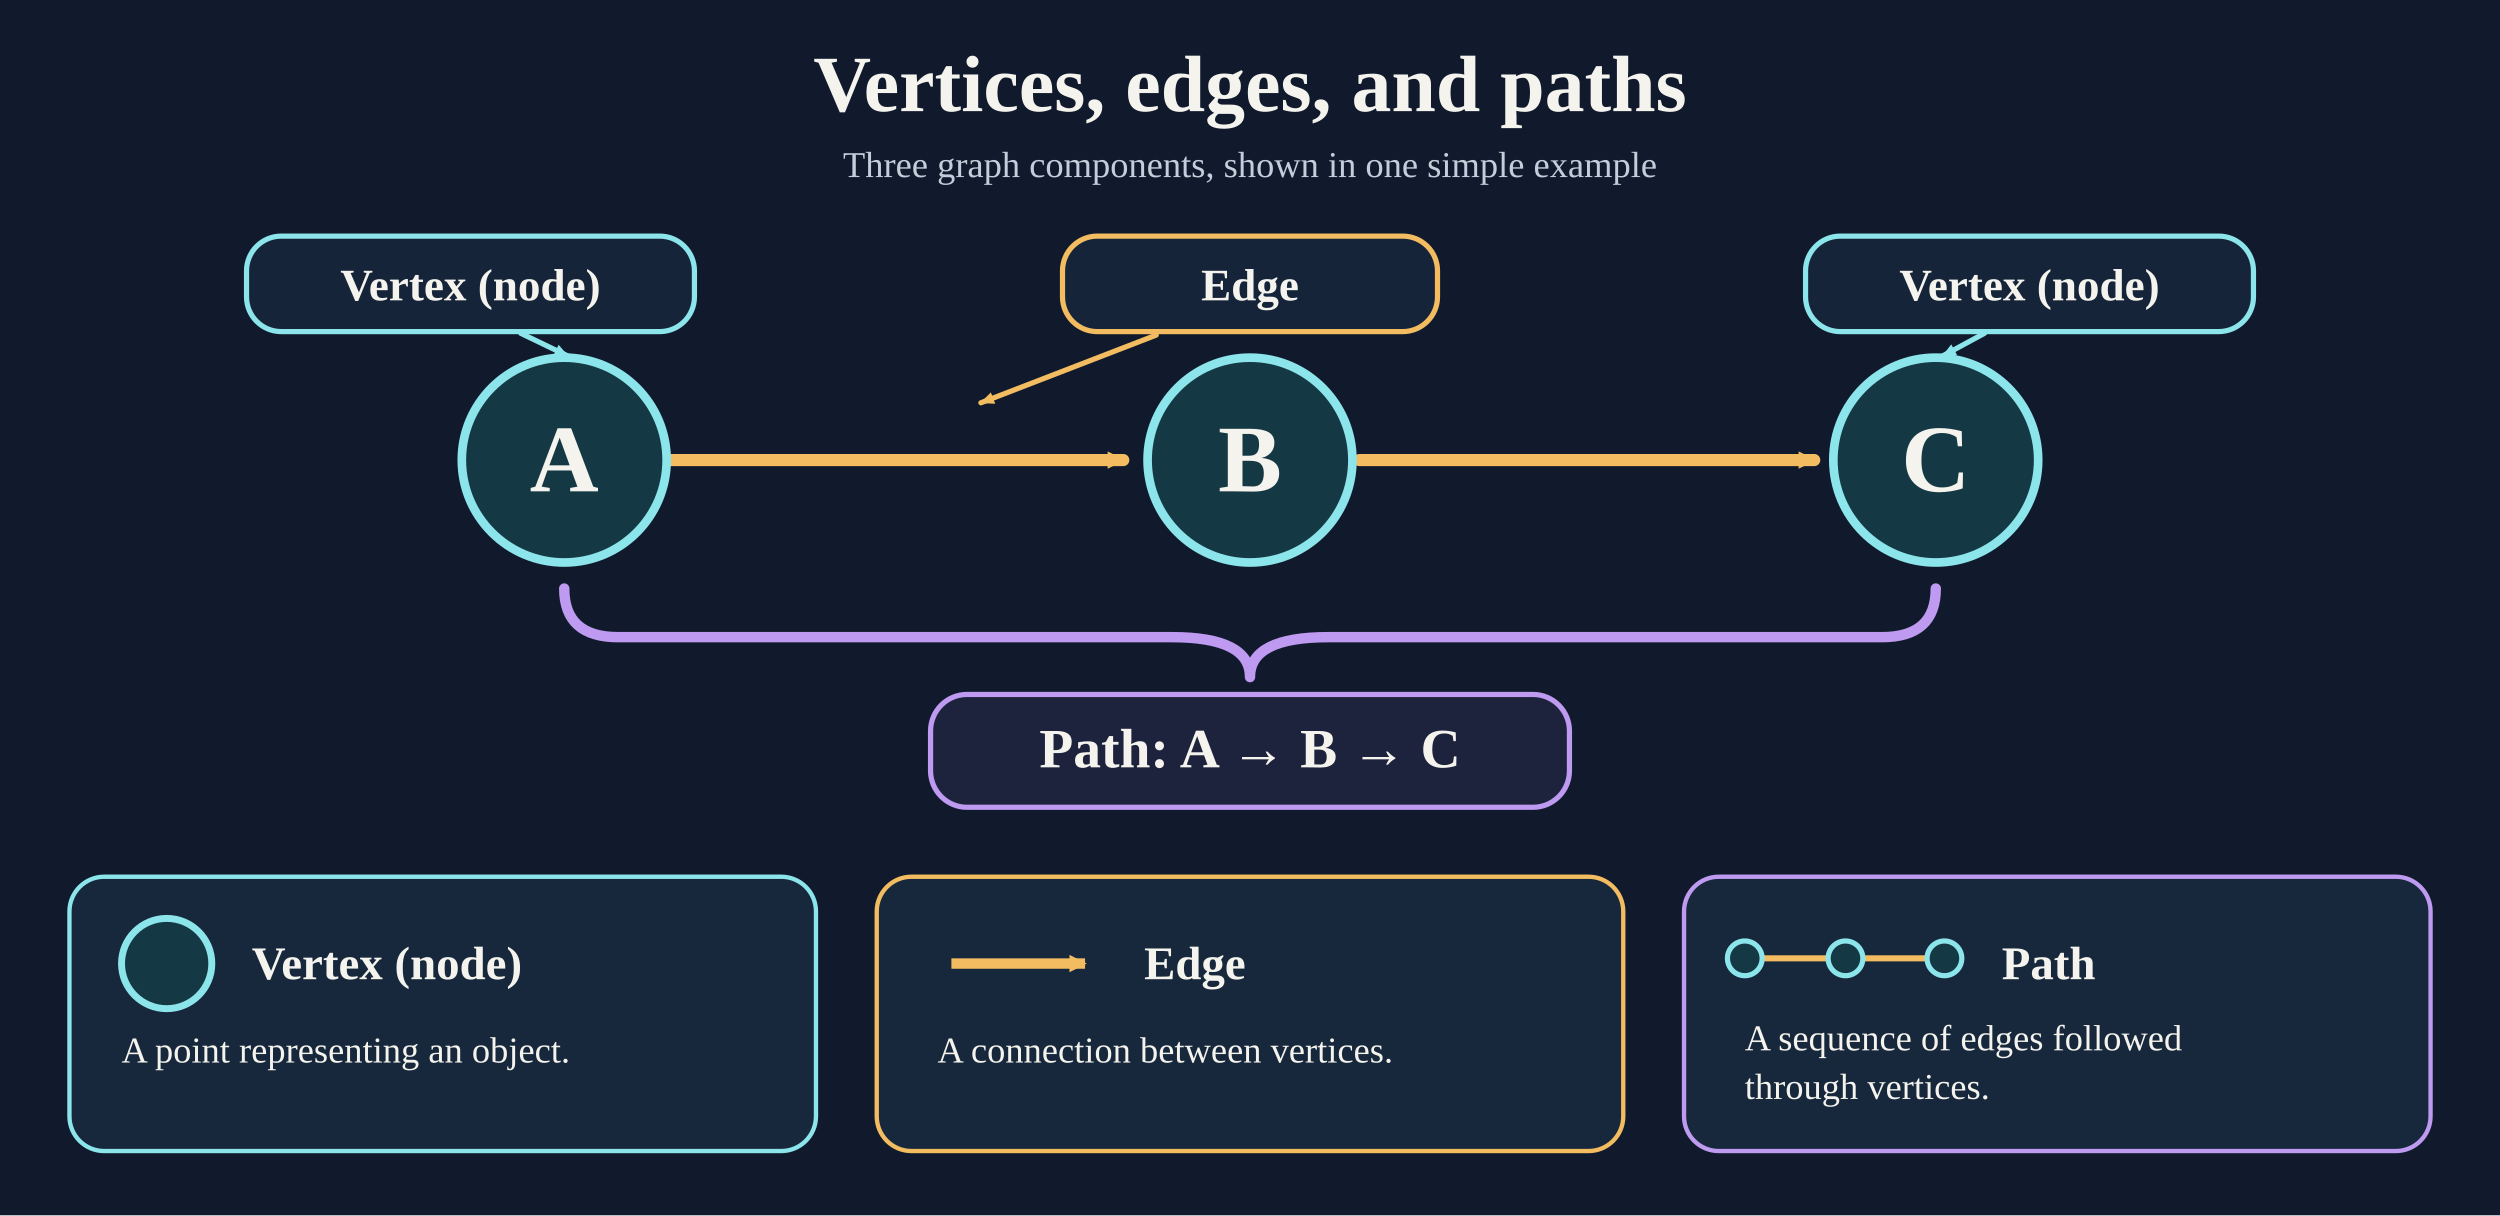
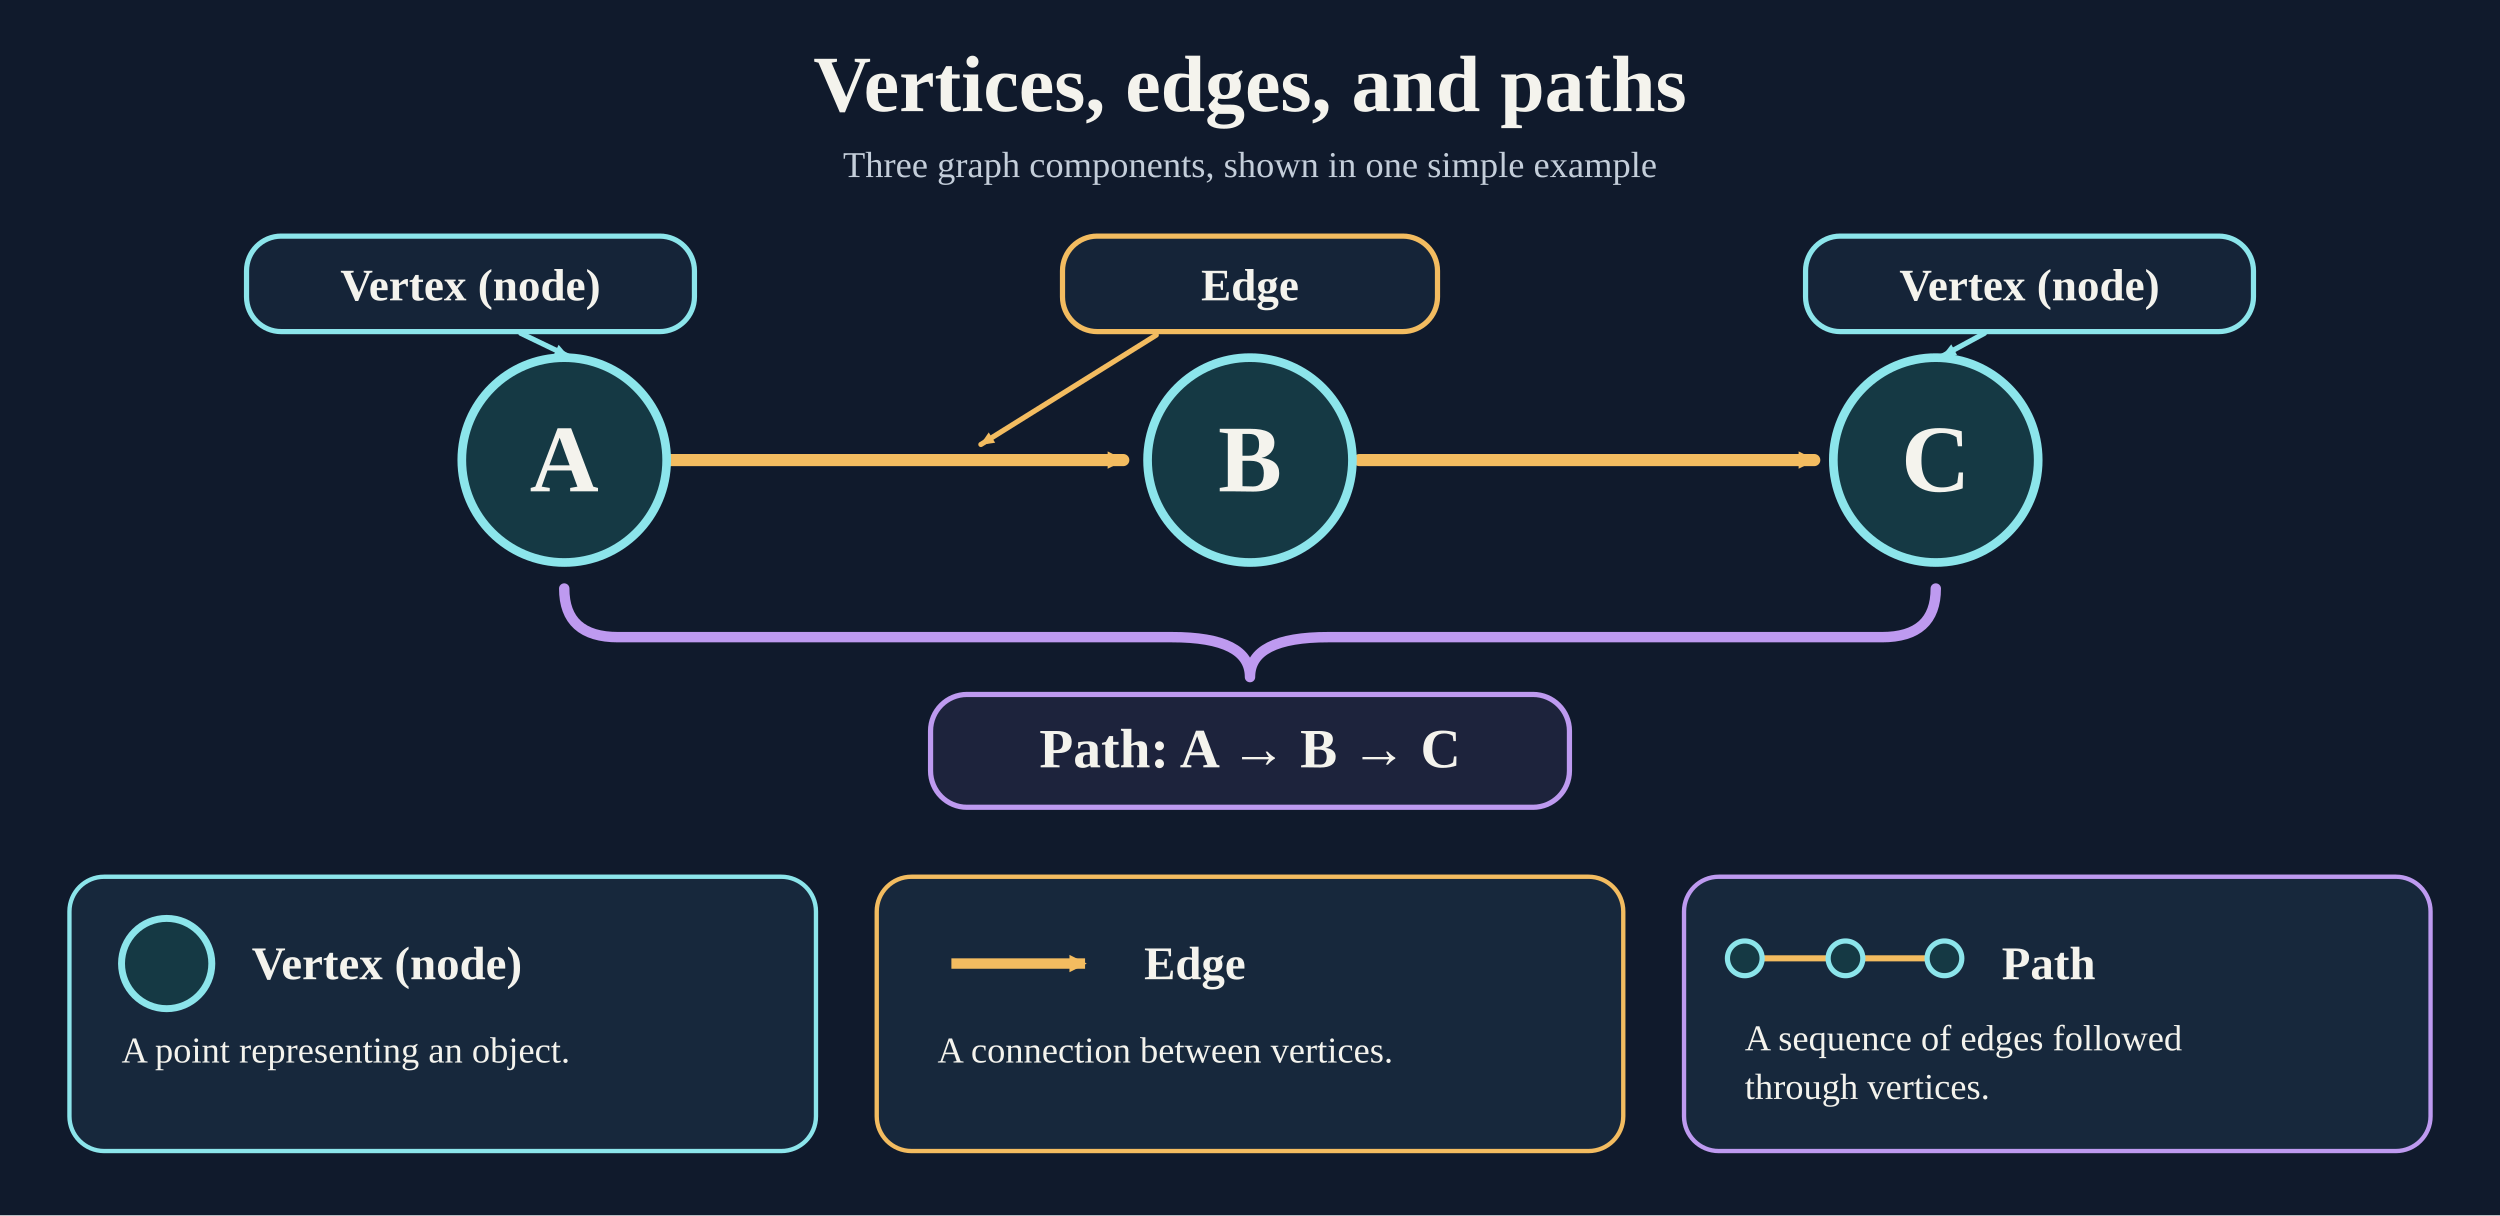
<svg xmlns="http://www.w3.org/2000/svg" width="1440" height="700" viewBox="0 0 1440 700" role="img" aria-labelledby="graph-title graph-desc">
  <defs>
    <marker id="edge-arrow" markerWidth="12" markerHeight="12" refX="10" refY="6" orient="auto" markerUnits="userSpaceOnUse">
      <path d="M1 1 L11 6 L1 11 Z" fill="#F3BC60" />
    </marker>
    <marker id="cyan-pointer" markerWidth="9" markerHeight="9" refX="7.5" refY="4.5" orient="auto" markerUnits="userSpaceOnUse">
      <path d="M0 1 L8 4.5 L0 8 Z" fill="#8CE5EB" />
    </marker>
    <marker id="gold-pointer" markerWidth="9" markerHeight="9" refX="7.5" refY="4.5" orient="auto" markerUnits="userSpaceOnUse">
      <path d="M0 1 L8 4.5 L0 8 Z" fill="#F3BC60" />
    </marker>
  </defs>
  <rect width="1440" height="700" fill="#101A2C" />
  <text x="720" y="64" text-anchor="middle" fill="#F4F3ED" font-family="Georgia, 'Times New Roman', serif" font-size="46" font-weight="700">Vertices, edges, and paths</text>
  <text x="720" y="102" text-anchor="middle" fill="#C4CEDA" font-family="Georgia, 'Times New Roman', serif" font-size="21">Three graph components, shown in one simple example</text>
  <rect x="142" y="136" width="258" height="55" rx="20" fill="#152438" stroke="#8CE5EB" stroke-width="3" />
  <text x="271" y="173" text-anchor="middle" fill="#F4F3ED" font-family="Georgia, 'Times New Roman', serif" font-size="26" font-weight="700">Vertex (node)</text>
  <path d="M300 192 L327 205" fill="none" stroke="#8CE5EB" stroke-width="3" stroke-linecap="round" marker-end="url(#cyan-pointer)" />
  <rect x="612" y="136" width="216" height="55" rx="20" fill="#152438" stroke="#F3BC60" stroke-width="3" />
  <text x="720" y="173" text-anchor="middle" fill="#F4F3ED" font-family="Georgia, 'Times New Roman', serif" font-size="26" font-weight="700">Edge</text>
-   <path d="M666 193 L565 232" fill="none" stroke="#F3BC60" stroke-width="3" stroke-linecap="round" marker-end="url(#gold-pointer)" />
+   <path d="M666 193 L565 256" fill="none" stroke="#F3BC60" stroke-width="3" stroke-linecap="round" marker-end="url(#gold-pointer)" />
  <rect x="1040" y="136" width="258" height="55" rx="20" fill="#152438" stroke="#8CE5EB" stroke-width="3" />
  <text x="1169" y="173" text-anchor="middle" fill="#F4F3ED" font-family="Georgia, 'Times New Roman', serif" font-size="26" font-weight="700">Vertex (node)</text>
  <path d="M1143 192 L1119 205" fill="none" stroke="#8CE5EB" stroke-width="3" stroke-linecap="round" marker-end="url(#cyan-pointer)" />
  <path d="M385 265 H647" fill="none" stroke="#F3BC60" stroke-width="7" stroke-linecap="round" marker-end="url(#edge-arrow)" />
  <path d="M783 265 H1045" fill="none" stroke="#F3BC60" stroke-width="7" stroke-linecap="round" marker-end="url(#edge-arrow)" />
  <g stroke="#8CE5EB" stroke-width="5" fill="#153944">
    <circle cx="325" cy="265" r="59" />
    <circle cx="720" cy="265" r="59" />
    <circle cx="1115" cy="265" r="59" />
  </g>
  <g font-family="Georgia, 'Times New Roman', serif" font-size="55" font-weight="700" text-anchor="middle" fill="#F4F3ED">
    <text x="325" y="283">A</text>
    <text x="720" y="283">B</text>
    <text x="1115" y="283">C</text>
  </g>
  <path d="M325 339 Q325 367 356 367 H675 Q720 367 720 390 Q720 367 765 367 H1084 Q1115 367 1115 339" fill="none" stroke="#BE9AF0" stroke-width="6" stroke-linecap="round" stroke-linejoin="round" />
  <rect x="536" y="400" width="368" height="65" rx="21" fill="#1D233C" stroke="#BE9AF0" stroke-width="3" />
  <text x="720" y="442" text-anchor="middle" fill="#F4F3ED" font-family="Georgia, 'Times New Roman', serif" font-size="32" font-weight="700">Path: A → B → C</text>
  <g font-family="Georgia, 'Times New Roman', serif">
    <rect x="40" y="505" width="430" height="158" rx="20" fill="#17283C" stroke="#8CE5EB" stroke-width="2.5" />
    <circle cx="96" cy="555" r="26" fill="#153944" stroke="#8CE5EB" stroke-width="4" />
    <text x="145" y="564" fill="#F4F3ED" font-size="27" font-weight="700">Vertex (node)</text>
    <text x="70" y="612" fill="#F4F3ED" font-size="21">A point representing an object.</text>
    <rect x="505" y="505" width="430" height="158" rx="20" fill="#17283C" stroke="#F3BC60" stroke-width="2.5" />
    <path d="M548 555 H625" fill="none" stroke="#F3BC60" stroke-width="6" marker-end="url(#edge-arrow)" />
    <text x="659" y="564" fill="#F4F3ED" font-size="27" font-weight="700">Edge</text>
    <text x="540" y="612" fill="#F4F3ED" font-size="21">A connection between vertices.</text>
    <rect x="970" y="505" width="430" height="158" rx="20" fill="#17283C" stroke="#BE9AF0" stroke-width="2.5" />
    <path d="M1003 552 H1120" fill="none" stroke="#F3BC60" stroke-width="3.5" marker-end="url(#edge-arrow)" />
    <circle cx="1005" cy="552" r="10" stroke="#8CE5EB" stroke-width="3" fill="#153944" />
    <circle cx="1063" cy="552" r="10" stroke="#8CE5EB" stroke-width="3" fill="#153944" />
    <circle cx="1120" cy="552" r="10" stroke="#8CE5EB" stroke-width="3" fill="#153944" />
    <text x="1153" y="564" fill="#F4F3ED" font-size="27" font-weight="700">Path</text>
    <text x="1005" y="605" fill="#F4F3ED" font-size="21">A sequence of edges followed</text>
    <text x="1005" y="633" fill="#F4F3ED" font-size="21">through vertices.</text>
  </g>
</svg>
